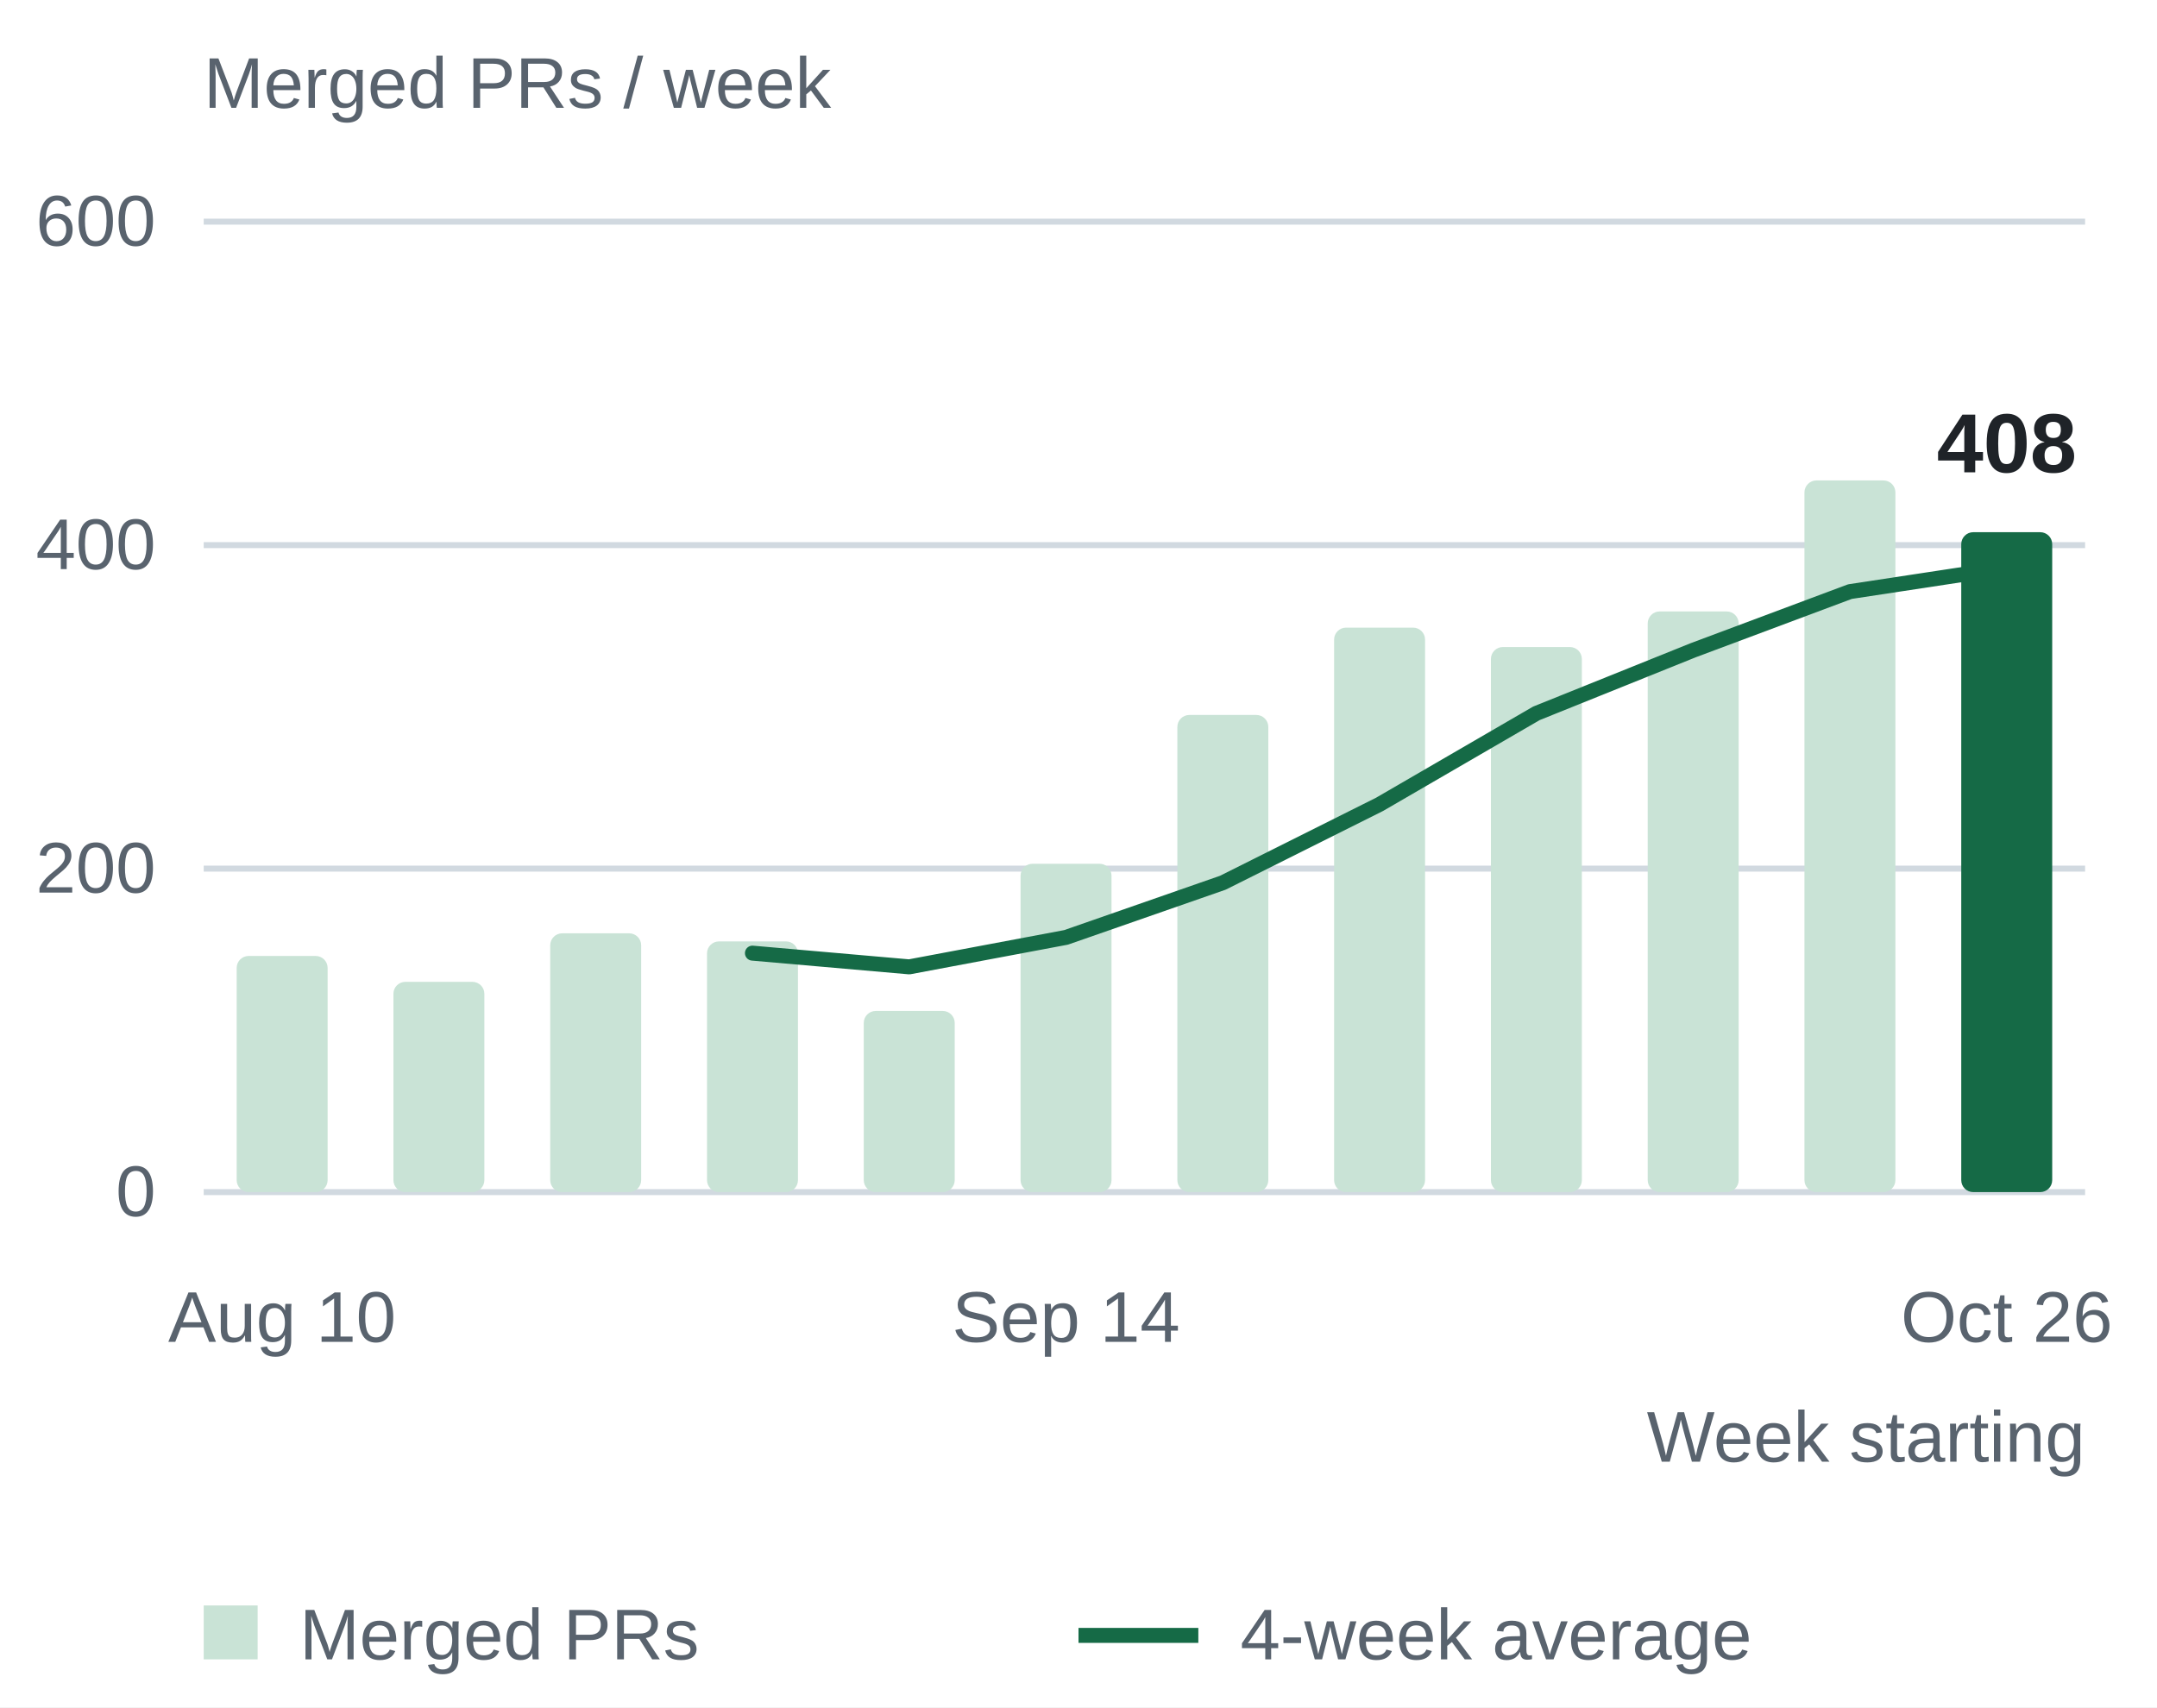
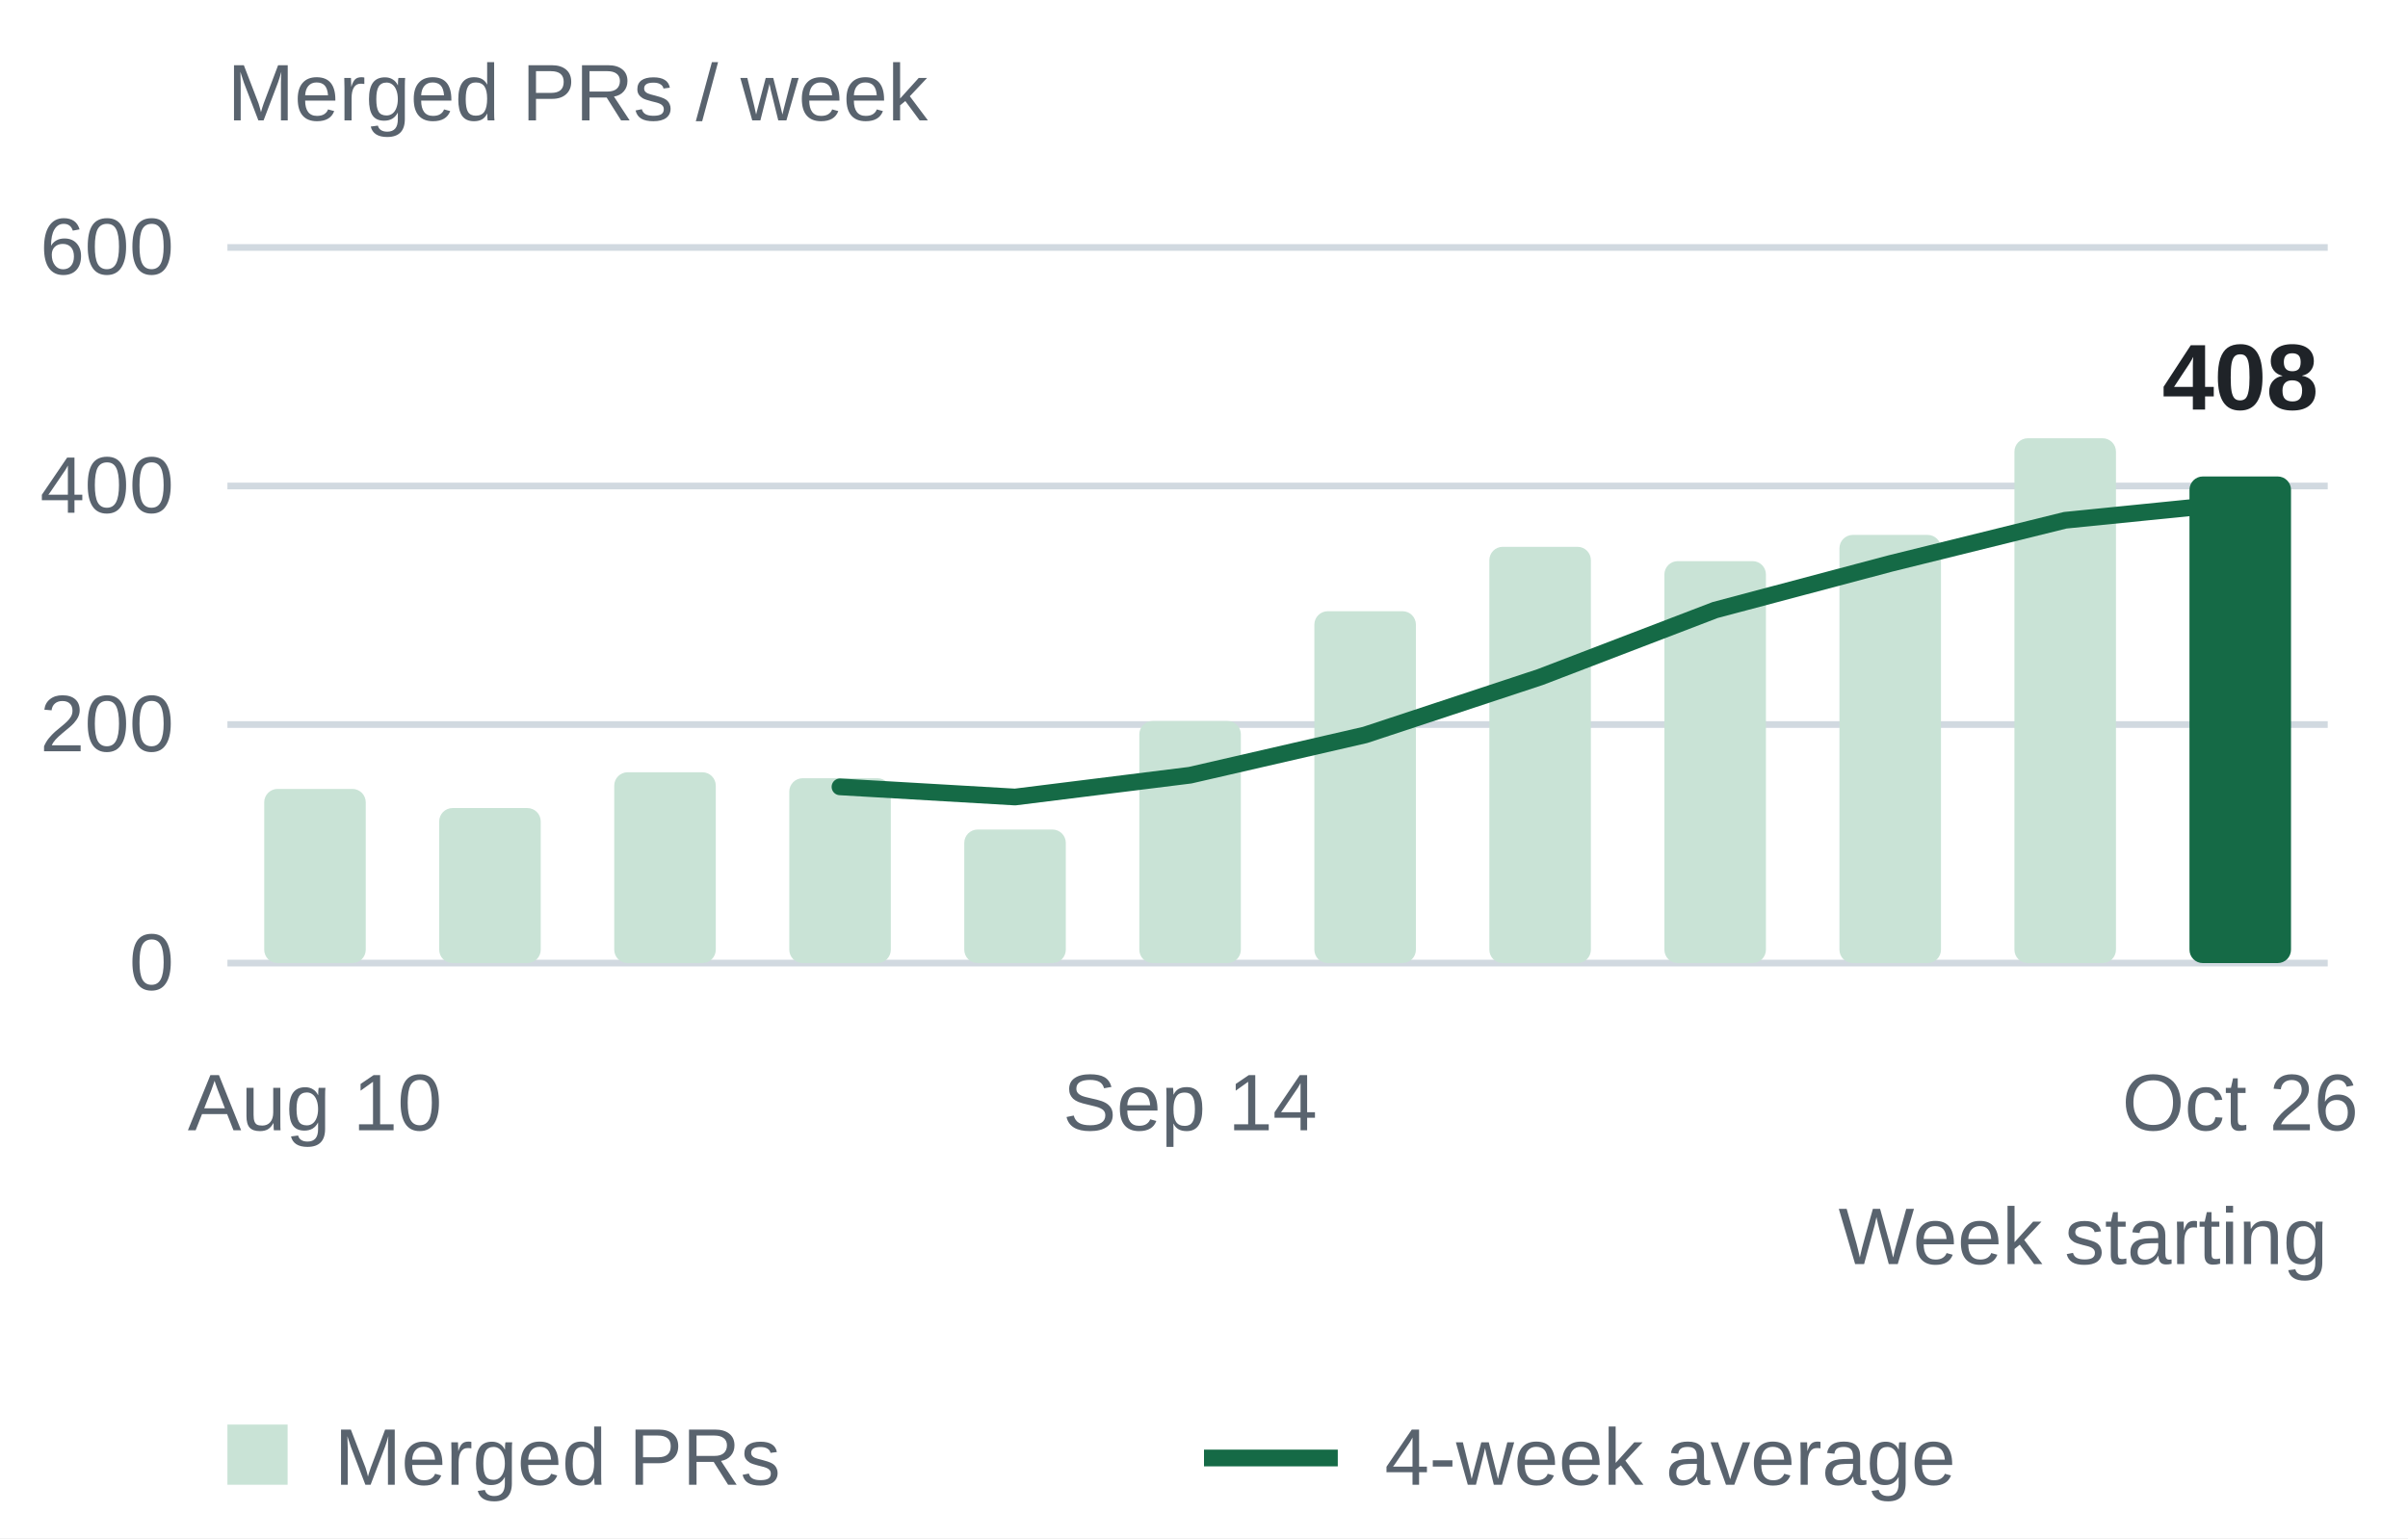
- <svg xmlns="http://www.w3.org/2000/svg" width="360" height="285" viewBox="0 0 360 285" role="img">
+ <svg xmlns="http://www.w3.org/2000/svg" width="360" height="230" viewBox="0 0 360 230" role="img">
  <g font-family="-apple-system,BlinkMacSystemFont,Segoe UI,Arial,sans-serif">
-     <rect width="360" height="285" fill="#ffffff" />
+     <rect width="360" height="230" fill="#ffffff" />
    <text x="34" y="18" fill="#59636e" font-size="12">Merged PRs / week</text>
-     <path d="M34 199.0 H348" stroke="#d1d9e0" stroke-width="1" />
-     <text x="26" y="203.0" text-anchor="end" fill="#59636e" font-size="12">0</text>
-     <path d="M34 145.0 H348" stroke="#d1d9e0" stroke-width="1" />
-     <text x="26" y="149.0" text-anchor="end" fill="#59636e" font-size="12">200</text>
-     <path d="M34 91.0 H348" stroke="#d1d9e0" stroke-width="1" />
-     <text x="26" y="95.0" text-anchor="end" fill="#59636e" font-size="12">400</text>
+     <path d="M34 144.0 H348" stroke="#d1d9e0" stroke-width="1" />
+     <text x="26" y="148.0" text-anchor="end" fill="#59636e" font-size="12">0</text>
+     <path d="M34 108.333 H348" stroke="#d1d9e0" stroke-width="1" />
+     <text x="26" y="112.333" text-anchor="end" fill="#59636e" font-size="12">200</text>
+     <path d="M34 72.667 H348" stroke="#d1d9e0" stroke-width="1" />
+     <text x="26" y="76.667" text-anchor="end" fill="#59636e" font-size="12">400</text>
    <path d="M34 37.0 H348" stroke="#d1d9e0" stroke-width="1" />
    <text x="26" y="41.0" text-anchor="end" fill="#59636e" font-size="12">600</text>
-     <rect x="39.50" y="159.58" width="15.18" height="39.42" rx="2" fill="#c9e3d6" />
-     <rect x="65.66" y="163.90" width="15.18" height="35.10" rx="2" fill="#c9e3d6" />
-     <rect x="91.83" y="155.80" width="15.18" height="43.20" rx="2" fill="#c9e3d6" />
-     <rect x="118.00" y="157.15" width="15.18" height="41.85" rx="2" fill="#c9e3d6" />
-     <rect x="144.16" y="168.76" width="15.18" height="30.24" rx="2" fill="#c9e3d6" />
-     <rect x="170.33" y="144.19" width="15.18" height="54.81" rx="2" fill="#c9e3d6" />
-     <rect x="196.50" y="119.35" width="15.18" height="79.65" rx="2" fill="#c9e3d6" />
-     <rect x="222.66" y="104.77" width="15.18" height="94.23" rx="2" fill="#c9e3d6" />
-     <rect x="248.83" y="108.01" width="15.18" height="90.99" rx="2" fill="#c9e3d6" />
-     <rect x="275.00" y="102.07" width="15.18" height="96.93" rx="2" fill="#c9e3d6" />
-     <rect x="301.16" y="80.20" width="15.18" height="118.80" rx="2" fill="#c9e3d6" />
-     <rect x="327.33" y="88.84" width="15.18" height="110.16" rx="2" fill="#156a46" />
-     <path d="M125.58,159.11 L151.75,161.40 L177.92,156.48 L204.08,147.36 L230.25,134.27 L256.42,119.08 L282.58,108.55 L308.75,98.76 L334.92,94.78" fill="none" stroke="#156a46" stroke-width="2.5" stroke-linecap="round" stroke-linejoin="round" />
-     <text x="334.92" y="78.84" text-anchor="middle" fill="#1f2328" font-size="14" font-weight="600">408</text>
-     <text x="47.08" y="224" text-anchor="middle" fill="#59636e" font-size="12">Aug 10</text>
-     <text x="177.92" y="224" text-anchor="middle" fill="#59636e" font-size="12">Sep 14</text>
-     <text x="334.92" y="224" text-anchor="middle" fill="#59636e" font-size="12">Oct 26</text>
-     <text x="348" y="244" text-anchor="end" fill="#59636e" font-size="12">Week starting</text>
-     <rect x="34" y="268" width="9" height="9" fill="#c9e3d6" />
-     <text x="50" y="277" fill="#59636e" font-size="12">Merged PRs</text>
-     <path d="M180 273 h20" stroke="#156a46" stroke-width="2.5" />
-     <text x="207" y="277" fill="#59636e" font-size="12">4-week average</text>
+     <rect x="39.50" y="117.96" width="15.18" height="26.04" rx="2" fill="#c9e3d6" />
+     <rect x="65.66" y="120.82" width="15.18" height="23.18" rx="2" fill="#c9e3d6" />
+     <rect x="91.83" y="115.47" width="15.18" height="28.53" rx="2" fill="#c9e3d6" />
+     <rect x="118.00" y="116.36" width="15.18" height="27.64" rx="2" fill="#c9e3d6" />
+     <rect x="144.16" y="124.03" width="15.18" height="19.97" rx="2" fill="#c9e3d6" />
+     <rect x="170.33" y="107.80" width="15.18" height="36.20" rx="2" fill="#c9e3d6" />
+     <rect x="196.50" y="91.39" width="15.18" height="52.61" rx="2" fill="#c9e3d6" />
+     <rect x="222.66" y="81.76" width="15.18" height="62.24" rx="2" fill="#c9e3d6" />
+     <rect x="248.83" y="83.90" width="15.18" height="60.10" rx="2" fill="#c9e3d6" />
+     <rect x="275.00" y="79.98" width="15.18" height="64.02" rx="2" fill="#c9e3d6" />
+     <rect x="301.16" y="65.53" width="15.18" height="78.47" rx="2" fill="#c9e3d6" />
+     <rect x="327.33" y="71.24" width="15.18" height="72.76" rx="2" fill="#156a46" />
+     <path d="M125.58,117.65 L151.75,119.17 L177.92,115.91 L204.08,109.89 L230.25,101.24 L256.42,91.21 L282.58,84.26 L308.75,77.79 L334.92,75.16" fill="none" stroke="#156a46" stroke-width="2.5" stroke-linecap="round" stroke-linejoin="round" />
+     <text x="334.92" y="61.24" text-anchor="middle" fill="#1f2328" font-size="14" font-weight="600">408</text>
+     <text x="47.08" y="169" text-anchor="middle" fill="#59636e" font-size="12">Aug 10</text>
+     <text x="177.92" y="169" text-anchor="middle" fill="#59636e" font-size="12">Sep 14</text>
+     <text x="334.92" y="169" text-anchor="middle" fill="#59636e" font-size="12">Oct 26</text>
+     <text x="348" y="189" text-anchor="end" fill="#59636e" font-size="12">Week starting</text>
+     <rect x="34" y="213" width="9" height="9" fill="#c9e3d6" />
+     <text x="50" y="222" fill="#59636e" font-size="12">Merged PRs</text>
+     <path d="M180 218 h20" stroke="#156a46" stroke-width="2.5" />
+     <text x="207" y="222" fill="#59636e" font-size="12">4-week average</text>
  </g>
</svg>
